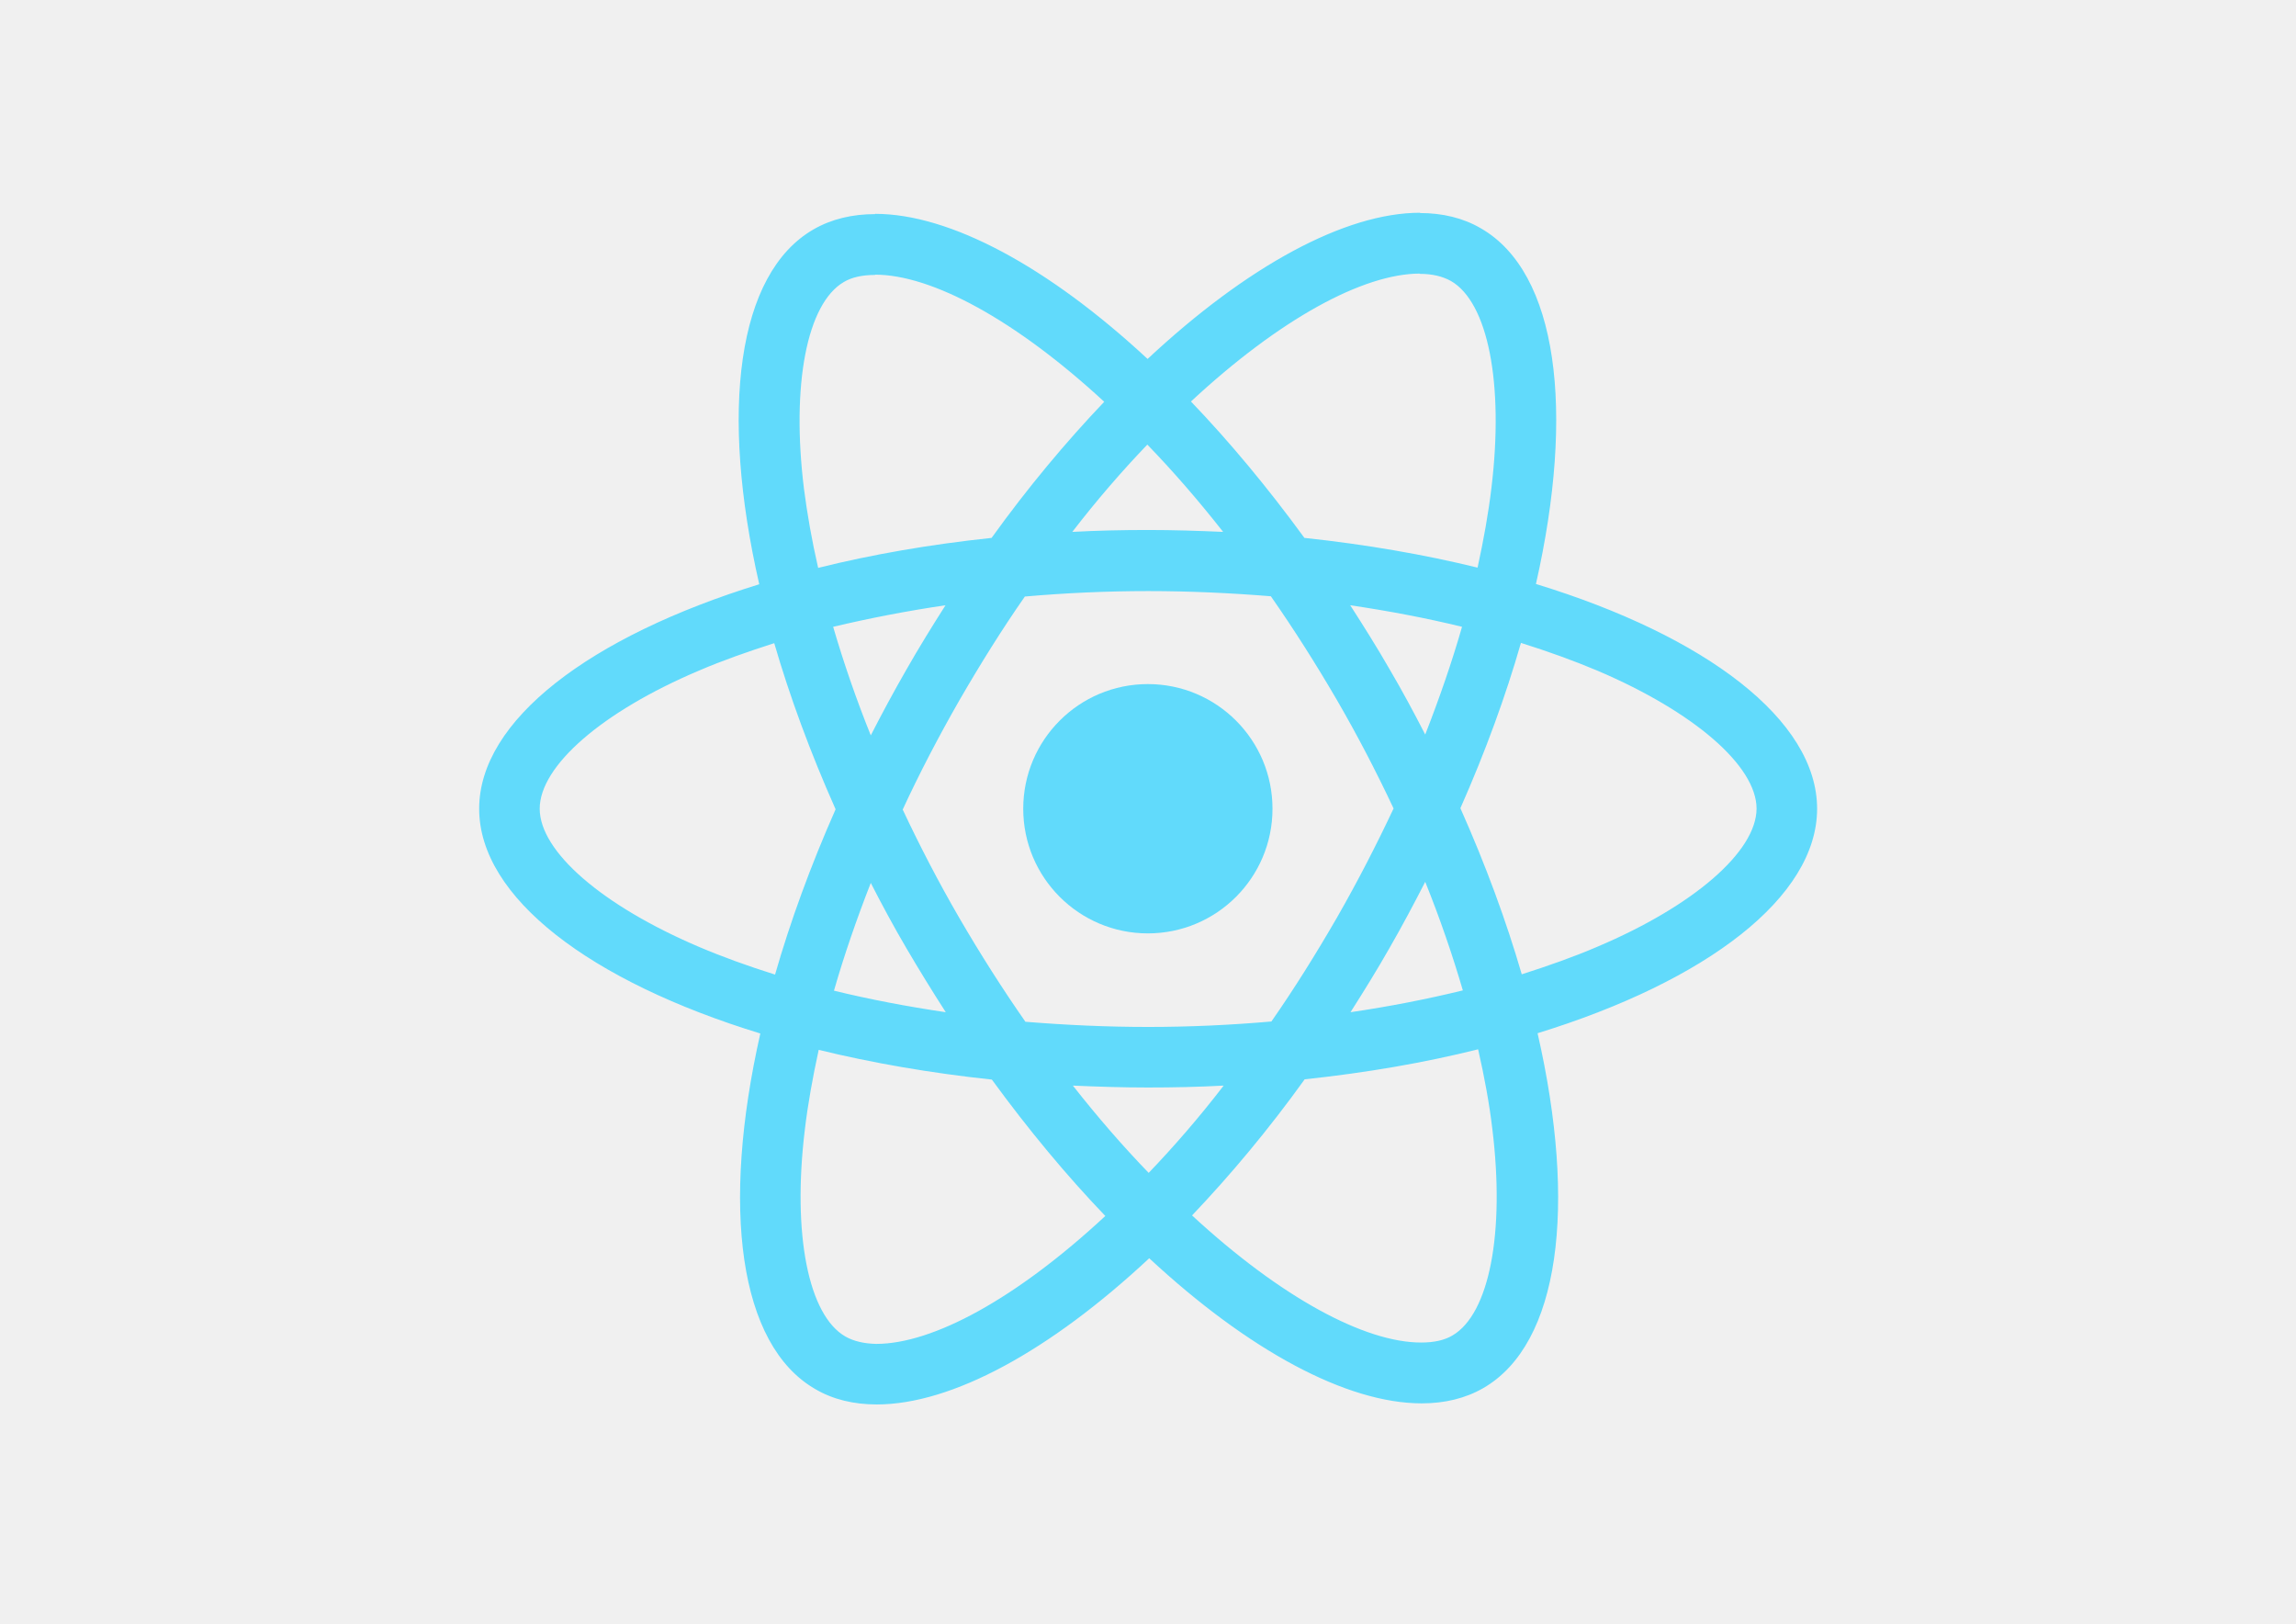
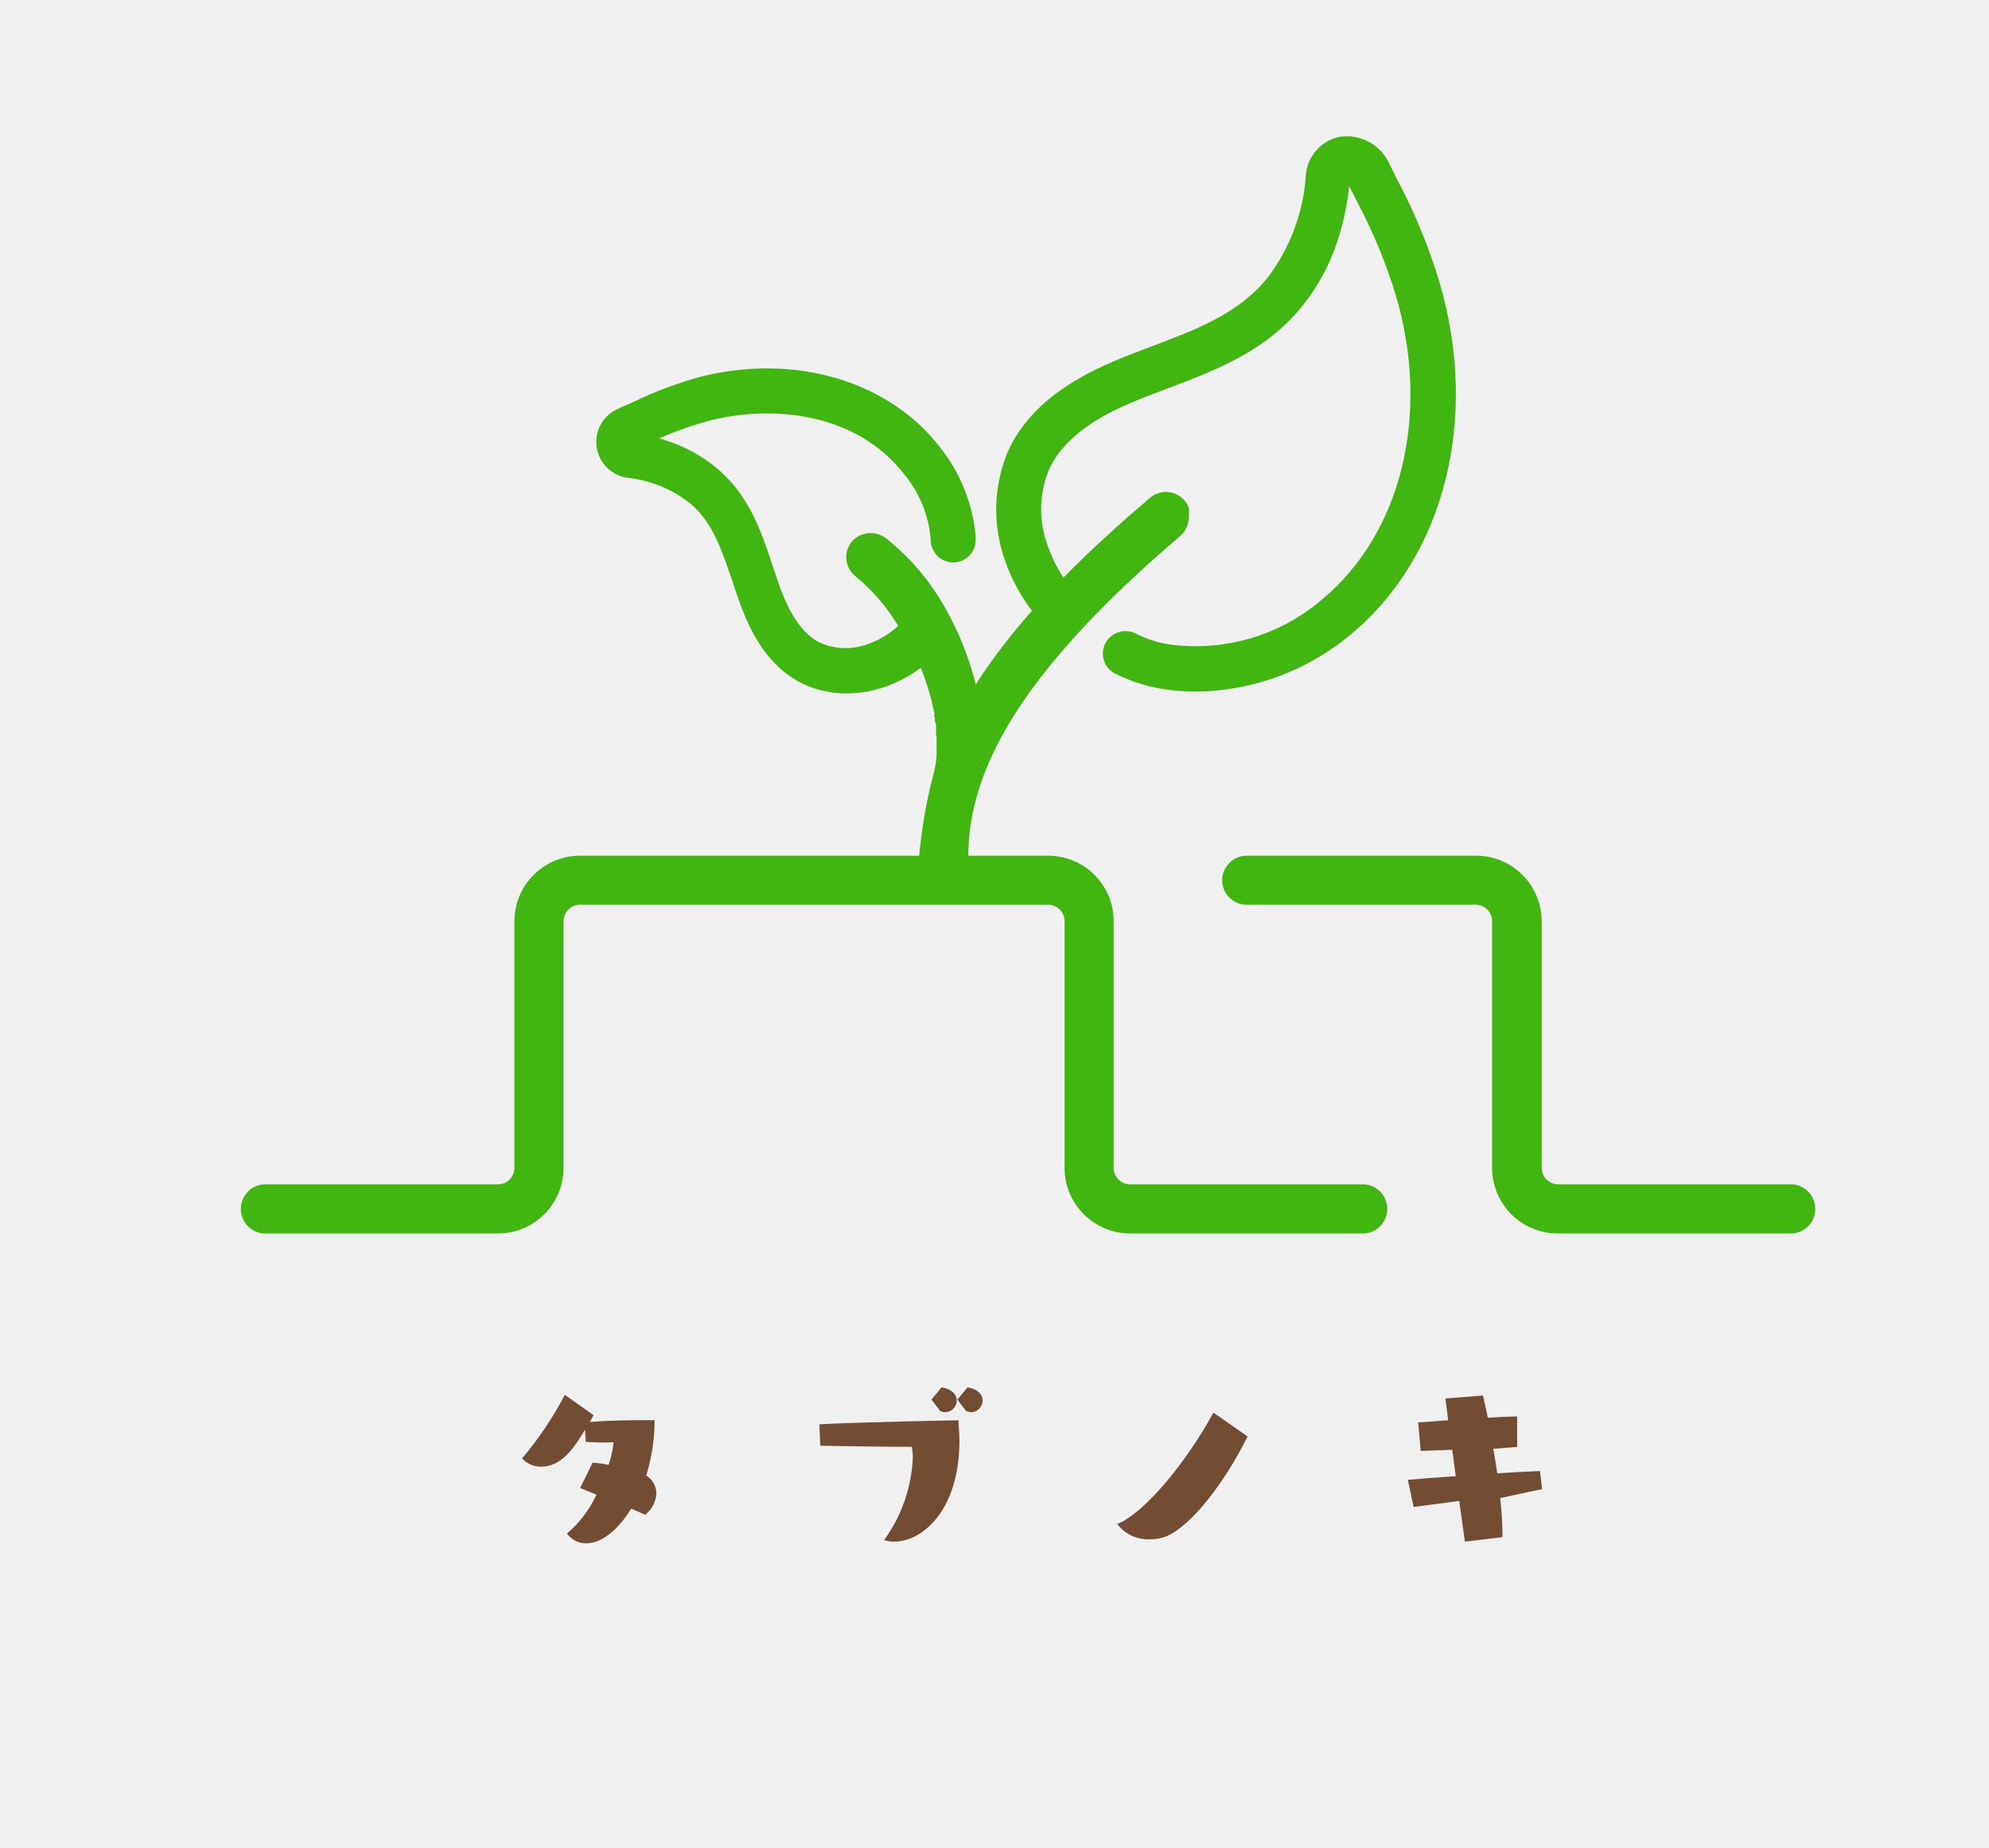
- <svg xmlns="http://www.w3.org/2000/svg" viewBox="0 0 841.9 595.3">
-   <g fill="#61DAFB">
-     <path d="M666.3 296.5c0-32.5-40.7-63.3-103.1-82.4 14.4-63.6 8-114.2-20.2-130.4-6.5-3.8-14.1-5.6-22.4-5.6v22.3c4.6 0 8.3.9 11.4 2.6 13.6 7.8 19.5 37.5 14.9 75.7-1.1 9.4-2.9 19.3-5.1 29.4-19.6-4.8-41-8.5-63.5-10.9-13.5-18.5-27.5-35.3-41.6-50 32.6-30.3 63.2-46.9 84-46.9V78c-27.5 0-63.5 19.6-99.9 53.6-36.4-33.8-72.4-53.2-99.9-53.2v22.3c20.7 0 51.4 16.5 84 46.6-14 14.7-28 31.4-41.3 49.9-22.6 2.4-44 6.1-63.6 11-2.3-10-4-19.7-5.2-29-4.7-38.2 1.1-67.9 14.6-75.8 3-1.8 6.9-2.6 11.5-2.6V78.5c-8.4 0-16 1.8-22.6 5.6-28.1 16.2-34.4 66.7-19.9 130.1-62.2 19.2-102.7 49.9-102.7 82.3 0 32.5 40.7 63.3 103.1 82.4-14.4 63.6-8 114.2 20.2 130.4 6.5 3.8 14.1 5.6 22.5 5.6 27.5 0 63.5-19.6 99.9-53.6 36.4 33.8 72.4 53.2 99.9 53.2 8.4 0 16-1.8 22.6-5.6 28.1-16.2 34.4-66.7 19.9-130.1 62-19.1 102.5-49.9 102.5-82.3zm-130.2-66.7c-3.7 12.9-8.3 26.2-13.5 39.5-4.1-8-8.4-16-13.1-24-4.6-8-9.5-15.8-14.4-23.4 14.2 2.1 27.9 4.7 41 7.9zm-45.8 106.5c-7.8 13.5-15.8 26.3-24.1 38.2-14.9 1.3-30 2-45.2 2-15.1 0-30.2-.7-45-1.9-8.3-11.9-16.4-24.6-24.2-38-7.6-13.1-14.5-26.4-20.8-39.8 6.2-13.4 13.2-26.8 20.7-39.9 7.8-13.5 15.8-26.3 24.1-38.2 14.9-1.3 30-2 45.2-2 15.1 0 30.2.7 45 1.9 8.3 11.9 16.4 24.6 24.2 38 7.6 13.1 14.5 26.4 20.8 39.8-6.3 13.4-13.2 26.8-20.7 39.9zm32.3-13c5.4 13.4 10 26.8 13.8 39.8-13.1 3.2-26.9 5.9-41.2 8 4.9-7.7 9.8-15.6 14.4-23.7 4.6-8 8.9-16.1 13-24.1zM421.2 430c-9.3-9.6-18.6-20.3-27.8-32 9 .4 18.2.7 27.5.7 9.4 0 18.7-.2 27.8-.7-9 11.7-18.3 22.4-27.5 32zm-74.4-58.9c-14.2-2.1-27.9-4.7-41-7.9 3.7-12.9 8.3-26.2 13.5-39.5 4.1 8 8.4 16 13.1 24 4.7 8 9.5 15.8 14.4 23.4zM420.7 163c9.3 9.6 18.6 20.3 27.8 32-9-.4-18.2-.7-27.5-.7-9.4 0-18.7.2-27.8.7 9-11.7 18.3-22.4 27.5-32zm-74 58.9c-4.9 7.7-9.8 15.6-14.4 23.7-4.6 8-8.9 16-13 24-5.4-13.4-10-26.8-13.8-39.8 13.1-3.1 26.9-5.8 41.2-7.9zm-90.5 125.2c-35.4-15.1-58.3-34.9-58.3-50.6 0-15.7 22.9-35.6 58.3-50.6 8.6-3.7 18-7 27.7-10.1 5.7 19.6 13.2 40 22.5 60.9-9.2 20.8-16.6 41.1-22.2 60.6-9.9-3.1-19.3-6.5-28-10.2zM310 490c-13.6-7.8-19.5-37.5-14.9-75.7 1.1-9.4 2.9-19.3 5.1-29.4 19.6 4.8 41 8.5 63.5 10.9 13.5 18.5 27.5 35.3 41.6 50-32.6 30.3-63.2 46.9-84 46.9-4.5-.1-8.3-1-11.3-2.7zm237.2-76.2c4.7 38.2-1.1 67.9-14.6 75.8-3 1.8-6.9 2.6-11.5 2.6-20.7 0-51.4-16.5-84-46.6 14-14.7 28-31.4 41.3-49.9 22.6-2.4 44-6.1 63.6-11 2.3 10.1 4.1 19.8 5.2 29.1zm38.5-66.7c-8.6 3.7-18 7-27.7 10.1-5.7-19.6-13.2-40-22.5-60.9 9.2-20.8 16.6-41.1 22.2-60.6 9.9 3.1 19.3 6.5 28.1 10.2 35.4 15.1 58.3 34.9 58.3 50.6-.1 15.7-23 35.6-58.4 50.6zM320.8 78.4z" />
-     <circle cx="420.9" cy="296.5" r="45.7" />
-     <path d="M520.5 78.1z" />
-   </g>
+ <svg xmlns="http://www.w3.org/2000/svg" id="レイヤー_1" data-name="レイヤー 1" viewBox="0 0 195.37 181.53">
+   <defs>
+     <style>.cls-1{fill:#724c33;}.cls-2{fill:#41b510;}.cls-3{fill:#fff;}</style>
+   </defs>
+   <path class="cls-1" d="M62,148.2c-2.11,3.4-4.07,3.4-4.31,3.4a2.28,2.28,0,0,1-2-.95,11.19,11.19,0,0,0,2.9-3.82l-1.6-.66,1.22-2.49a13.24,13.24,0,0,1,1.57.22,10.13,10.13,0,0,0,.49-2.22,19.45,19.45,0,0,1-2.74-.05s0-.43-.07-1.17c-1.14,1.91-2.36,3.62-4.34,3.62a2.52,2.52,0,0,1-1.84-.81,34.17,34.17,0,0,0,4.2-6.25l2.82,2-.36.67c1.91-.16,4-.18,5.26-.18h1.1a18.4,18.4,0,0,1-.83,5.45,2,2,0,0,1,1,1.73,2.78,2.78,0,0,1-1.1,2.11Z" />
+   <path class="cls-1" d="M80.49,139.92c3.13-.2,13.66-.4,13.66-.4,0,.6.09,1.28.09,2,0,6.9-3.69,9.92-6.39,9.92a2.56,2.56,0,0,1-1-.16,14.87,14.87,0,0,0,2.81-8,6,6,0,0,0-.09-1.15c-3,0-9-.11-9-.11Zm11-2.43,1-1.21c1.08.2,1.49.76,1.49,1.3a1.17,1.17,0,0,1-1.15,1.15,1.51,1.51,0,0,1-.47-.11Zm2.55,0,1-1.21c1.08.2,1.48.76,1.48,1.3a1.16,1.16,0,0,1-1.15,1.15,1.51,1.51,0,0,1-.47-.11Z" />
+   <path class="cls-1" d="M122.54,141.11c-2.27,4.59-5.51,8.73-7.92,9.79a4,4,0,0,1-1.62.31,3.81,3.81,0,0,1-3.26-1.5c2.56-1,6.64-5.81,9.45-10.94Z" />
+   <path class="cls-1" d="M143.89,151.44l-.56-4-4.48.6-.56-2.67c1-.09,2.74-.23,4.7-.36l-.34-2.59-3.1.11-.25-2.81c.63,0,1.71-.13,2.95-.2-.16-1.31-.27-2.14-.27-2.14l3.69-.29c.13.61.31,1.35.47,2.18,1.1-.07,2.12-.11,2.88-.13l0,3-2.34.18c.14.79.27,1.6.39,2.41,1.59-.11,3.08-.18,4.2-.22l.2,1.77-4.11.88c.13,1.28.22,2.45.22,3.46V151Z" />
+   <path class="cls-2" d="M91.06,57h0l.23.31Z" />
+   <path class="cls-2" d="M132.65,62.35a24.08,24.08,0,0,1-15.17,5.59,20.44,20.44,0,0,1-3.58-.31,16,16,0,0,1-4.16-1.36l-.22-.1A2.21,2.21,0,0,1,110.58,62a2.27,2.27,0,0,1,.86.17l.19.1a11.11,11.11,0,0,0,3,1,19.06,19.06,0,0,0,15.17-4.33c7.88-6.51,10.75-18.26,7.31-29.91a50.87,50.87,0,0,0-3.7-9c-.28-.55-.57-1.15-.88-1.76A25.6,25.6,0,0,1,131,24.72a20.13,20.13,0,0,1-3.08,5.34c-3.57,4.45-8.52,6.32-13.29,8.12-1.14.43-2.31.87-3.43,1.34-4.3,1.8-7,4-8.18,6.65a10.27,10.27,0,0,0-.06,7.57,13.37,13.37,0,0,0,1.5,3c2.77-2.82,5.69-5.44,8.5-7.84a2.42,2.42,0,0,1,3.45.33,1.81,1.81,0,0,1,.19.29l.06.11.06.12c0,.05,0,.11.07.17a.84.84,0,0,0,0,.17l0,.12c0,.1,0,.2,0,.3s0,.12,0,.18a2.6,2.6,0,0,1-.9,2c-3.21,2.73-5.92,5.26-8.22,7.63-1.1,1.12-2.1,2.21-3,3.25-8.26,9.44-9.57,16.08-9.57,20.84a2.43,2.43,0,0,1-.55,1.53l-.16.17a2.38,2.38,0,0,1-1.7.71h-.12a2.49,2.49,0,0,1-2.3-2.54A48.9,48.9,0,0,1,91.7,76,8.91,8.91,0,0,0,92,73.41c0-.24,0-.47,0-.7s0-.37-.05-.55,0-.26,0-.39l0-.31c0-.17,0-.34-.08-.52s0-.35-.08-.52,0-.12,0-.18,0-.31-.08-.45c-.08-.41-.17-.8-.27-1.19a25.27,25.27,0,0,0-1-3,12.69,12.69,0,0,1-3.9,2,11.38,11.38,0,0,1-3.38.52,9.84,9.84,0,0,1-4.4-1c-2.63-1.31-4.59-3.81-6-7.65-.31-.82-.58-1.64-.84-2.44-1-2.89-1.87-5.63-4-7.47a11.78,11.78,0,0,0-6.26-2.62,3.56,3.56,0,0,1-1-6.77l.59-.26,1-.44A38.27,38.27,0,0,1,68.85,37c9.29-2.32,18.55.44,23.57,7.05a16.37,16.37,0,0,1,3.42,8.7c0,.1,0,.2,0,.29v0a2.21,2.21,0,0,1-4.42,0V53A11.43,11.43,0,0,0,88.9,46.7c-4.8-6.31-13.23-6.87-19-5.43a33.49,33.49,0,0,0-5.16,1.8,14.93,14.93,0,0,1,5.9,3.12c3,2.64,4.16,6.08,5.26,9.41.27.8.52,1.55.79,2.29,1,2.7,2.29,4.47,3.84,5.24a6.19,6.19,0,0,0,4.51.21,8.74,8.74,0,0,0,3.19-1.85,18.71,18.71,0,0,0-4.19-4.87,2.4,2.4,0,0,1-.73-2.82l.09-.19s0,0,0,0a.86.86,0,0,1,.1-.16l.12-.18.15-.17a2.37,2.37,0,0,1,1.74-.73,2.53,2.53,0,0,1,1.58.55l.54.45c.2.17.4.34.59.52A23,23,0,0,1,91.06,57l.23.31a26.6,26.6,0,0,1,2.52,4.28h0c.06.11.11.22.16.33s.15.34.23.5l.15.36c.1.22.18.43.27.66s.13.33.19.49c.23.61.45,1.24.64,1.87,0,.12.07.24.11.36.09.32.18.65.26,1l0,.11A58.44,58.44,0,0,1,101.37,60a17.58,17.58,0,0,1-2.6-4.79A14.84,14.84,0,0,1,99,44.35c1.69-3.74,5.13-6.66,10.52-8.91,1.18-.5,2.39-.95,3.56-1.4,4.42-1.66,8.6-3.24,11.42-6.75a18.65,18.65,0,0,0,3.77-10.13,4.19,4.19,0,0,1,3.29-3.72,4.62,4.62,0,0,1,4.78,2.38c.13.25.24.49.36.73.25.49.48,1,.71,1.41a55.52,55.52,0,0,1,4,9.82C145.32,41.13,141.9,54.7,132.65,62.35Z" />
+   <path class="cls-2" d="M91.29,57.32,91.06,57h0Z" />
+   <path class="cls-3" d="M91.06,57h0l.23.31Z" />
+   <path class="cls-2" d="M134,121.17H111a6.44,6.44,0,0,1-6.43-6.44V90.49a1.61,1.61,0,0,0-1.61-1.61h-46a1.62,1.62,0,0,0-1.61,1.61v24.24a6.44,6.44,0,0,1-6.43,6.44h-23a2.42,2.42,0,0,1,0-4.83h23a1.61,1.61,0,0,0,1.61-1.61V90.49a6.44,6.44,0,0,1,6.43-6.43h46a6.43,6.43,0,0,1,6.43,6.43v24.24a1.61,1.61,0,0,0,1.61,1.61h23a2.42,2.42,0,0,1,0,4.83Z" />
+   <path class="cls-2" d="M176,121.17H153a6.45,6.45,0,0,1-6.44-6.44V90.49a1.61,1.61,0,0,0-1.6-1.61h-22.5a2.41,2.41,0,1,1,0-4.82H145a6.44,6.44,0,0,1,6.43,6.43v24.24a1.61,1.61,0,0,0,1.61,1.61h23a2.42,2.42,0,0,1,0,4.83Z" />
</svg>
